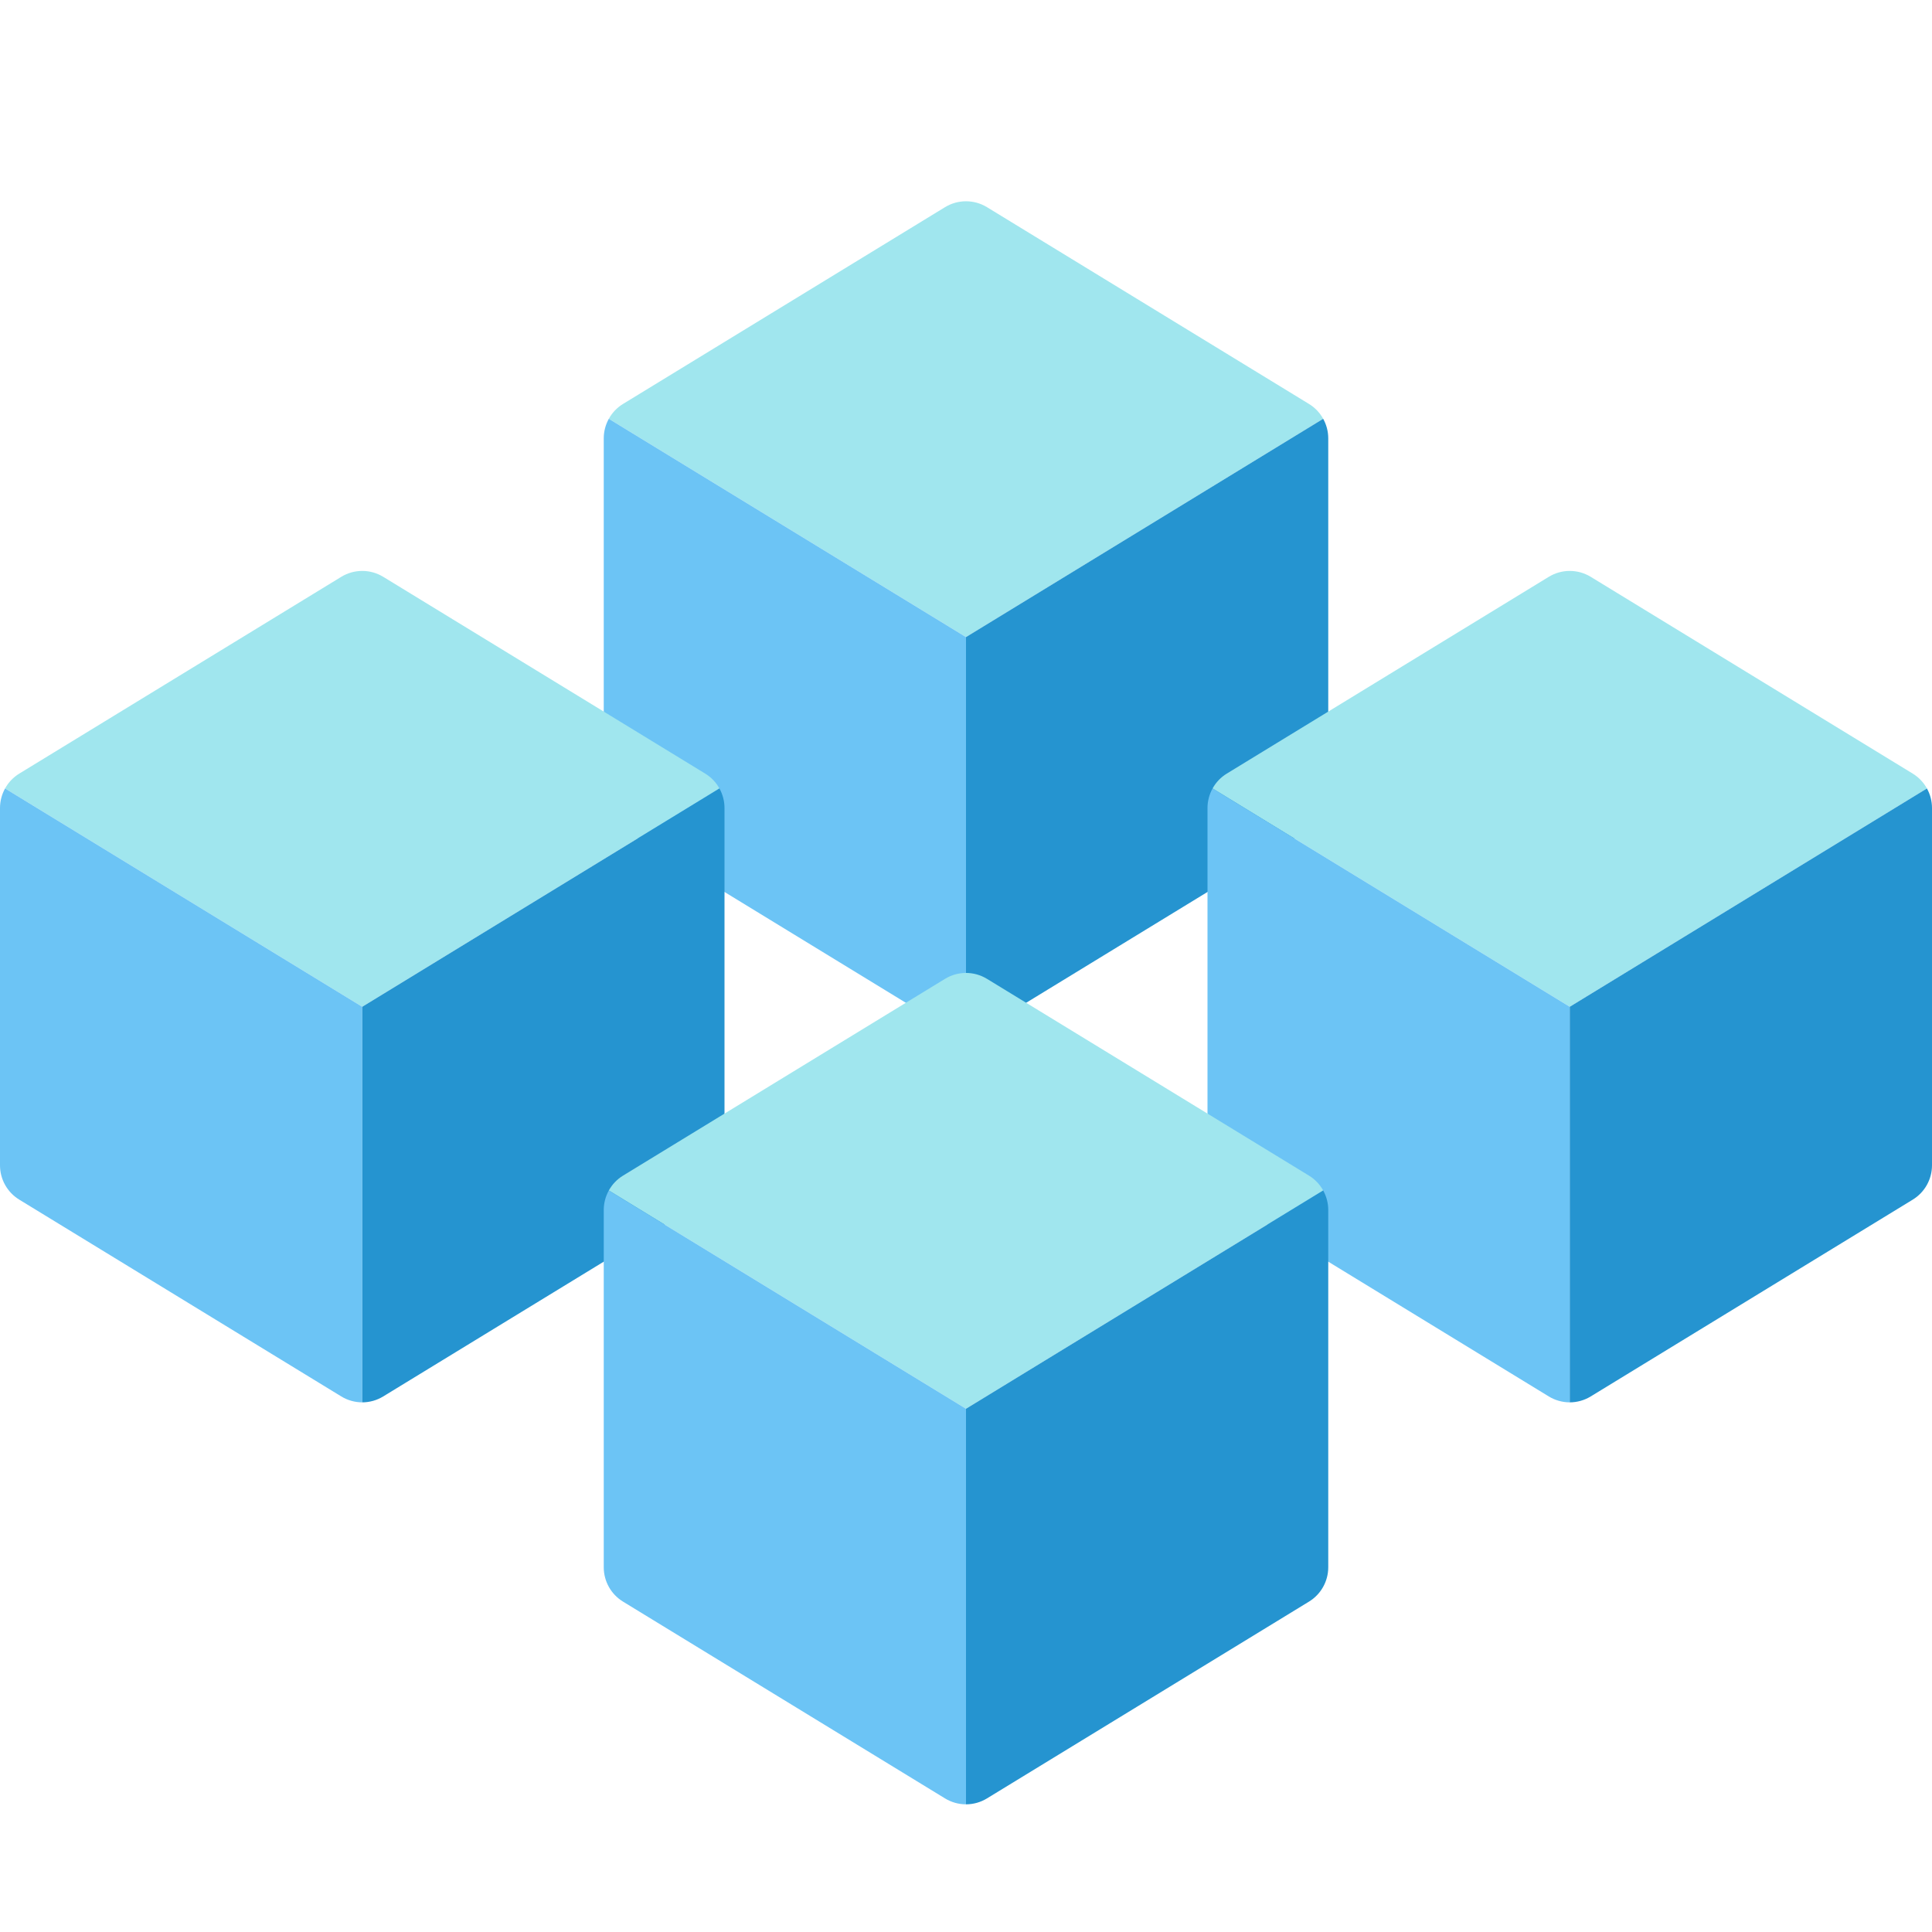
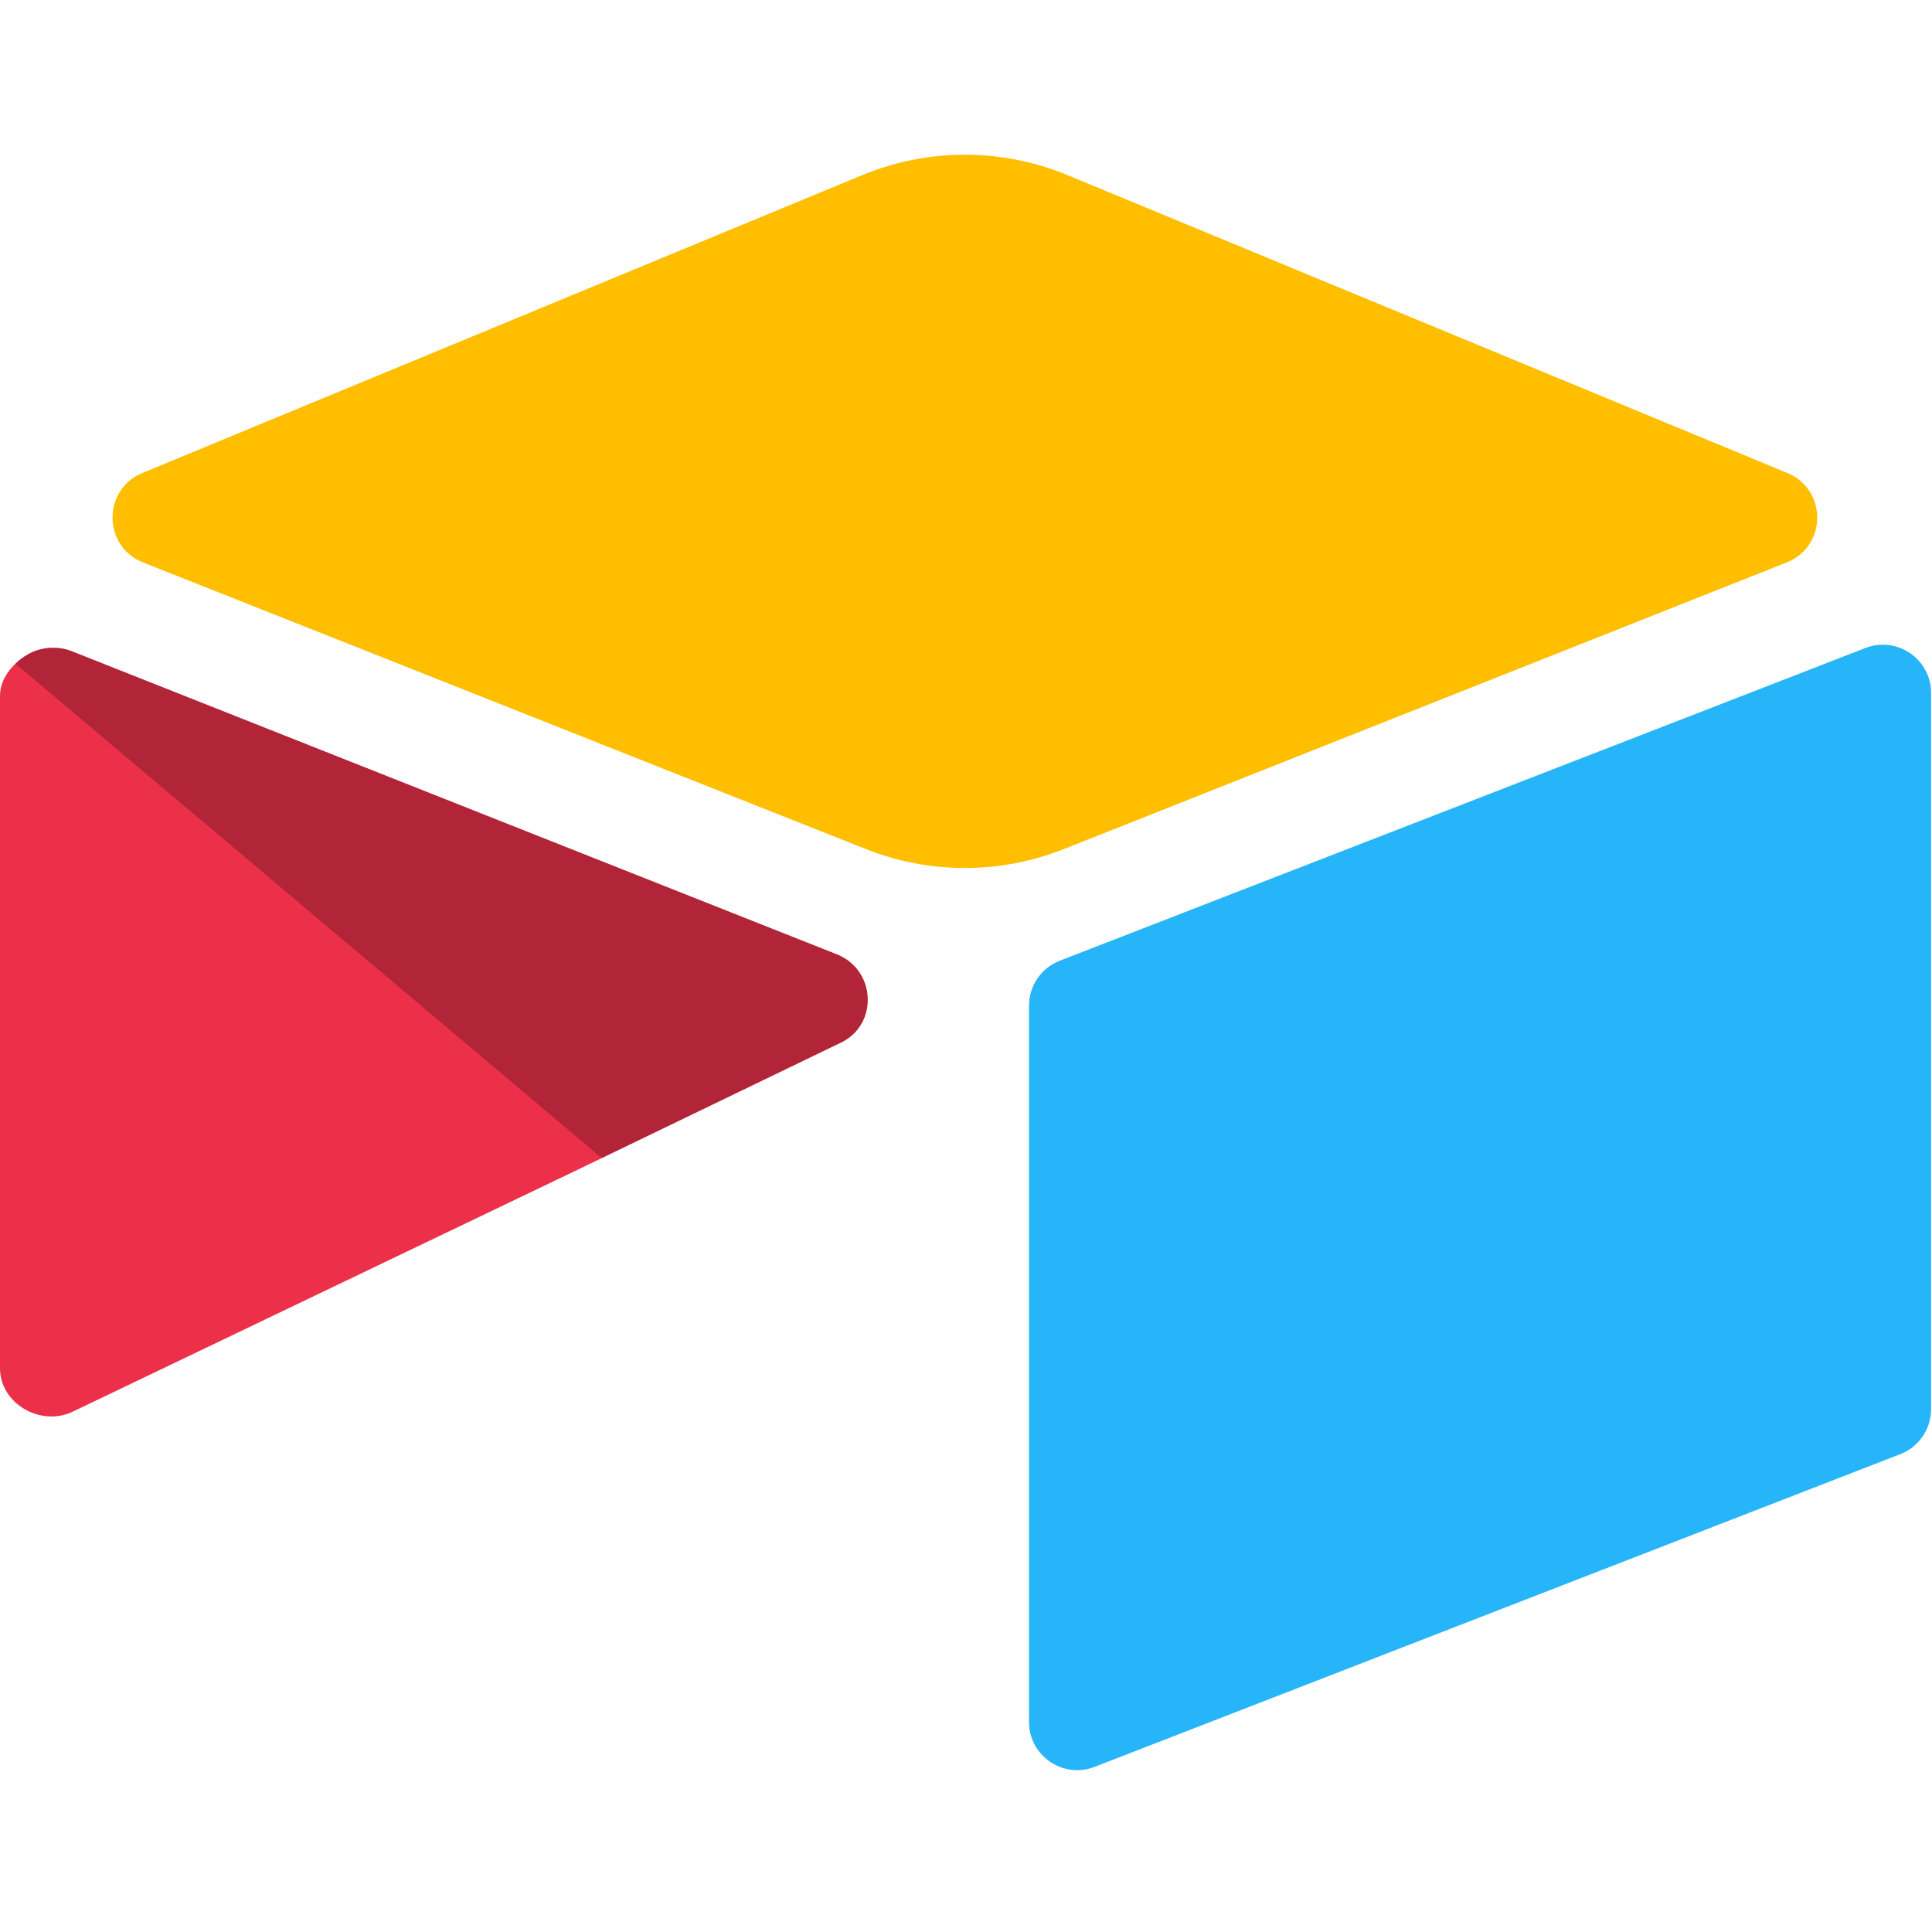
- <svg xmlns="http://www.w3.org/2000/svg" height="48" width="48" viewBox="0 0 48 48">
-   <g class="nc-icon-wrapper">
-     <path d="M32.874,10.405a.99.99,0,0,0-.353-.369l-8-4.889a1,1,0,0,0-1.042,0l-8,4.889a.99.99,0,0,0-.353.369L24,15.828Z" fill="#a0e6ee" />
-     <path d="M15.126,10.405a1,1,0,0,0-.126.484v8.878a1,1,0,0,0,.479.853l8,4.889a1,1,0,0,0,.521.147V15.828Z" fill="#6cc4f5" />
-     <path d="M32.874,10.405a1,1,0,0,1,.126.484v8.878a1,1,0,0,1-.479.853l-8,4.889a1,1,0,0,1-.521.147V15.828Z" fill="#2594d0" />
-     <path d="M47.874,19.589a.99.99,0,0,0-.353-.369l-8-4.889a1,1,0,0,0-1.042,0l-8,4.889a.99.99,0,0,0-.353.369L39,25.013Z" fill="#a0e6ee" />
-     <path d="M30.126,19.589a1,1,0,0,0-.126.485v8.878a1,1,0,0,0,.479.853l8,4.889a1,1,0,0,0,.521.147V25.013Z" fill="#6cc4f5" />
-     <path d="M47.874,19.589a1,1,0,0,1,.126.485v8.878a1,1,0,0,1-.479.853l-8,4.889a1,1,0,0,1-.521.147V25.013Z" fill="#2594d0" />
-     <path d="M17.874,19.589a.99.99,0,0,0-.353-.369l-8-4.889a1,1,0,0,0-1.042,0l-8,4.889a.99.99,0,0,0-.353.369L9,25.013Z" fill="#a0e6ee" />
-     <path d="M.126,19.589A1,1,0,0,0,0,20.074v8.878a1,1,0,0,0,.479.853l8,4.889A1,1,0,0,0,9,34.841V25.013Z" fill="#6cc4f5" />
-     <path d="M17.874,19.589a1,1,0,0,1,.126.485v8.878a1,1,0,0,1-.479.853l-8,4.889A1,1,0,0,1,9,34.841V25.013Z" fill="#2594d0" />
-     <path d="M32.874,29.577a.99.99,0,0,0-.353-.369l-8-4.889a1,1,0,0,0-1.042,0l-8,4.889a.99.99,0,0,0-.353.369L24,35Z" fill="#a0e6ee" />
-     <path d="M15.126,29.577a1,1,0,0,0-.126.484v8.878a1,1,0,0,0,.479.853l8,4.889a1,1,0,0,0,.521.147V35Z" fill="#6cc4f5" />
-     <path d="M32.874,29.577a1,1,0,0,1,.126.484v8.878a1,1,0,0,1-.479.853l-8,4.889a1,1,0,0,1-.521.147V35Z" fill="#2594d0" />
+ <svg xmlns="http://www.w3.org/2000/svg" width="800px" height="800px" viewBox="0 -20.5 256 256" version="1.1" preserveAspectRatio="xMidYMid">
+   <g>
+     <path d="M114.259,2.701 L18.86,42.176 C13.555,44.371 13.61,51.907 18.949,54.023 L114.746,92.012 C123.164,95.35 132.537,95.35 140.954,92.012 L236.753,54.023 C242.09,51.907 242.146,44.371 236.839,42.176 L141.442,2.701 C132.738,-0.9 122.961,-0.9 114.259,2.701" fill="#FFBF00">
+ 
+ </path>
+     <path d="M136.349,112.757 L136.349,207.659 C136.349,212.173 140.901,215.264 145.096,213.601 L251.844,172.166 C254.281,171.2 255.879,168.845 255.879,166.225 L255.879,71.322 C255.879,66.808 251.328,63.718 247.132,65.381 L140.384,106.815 C137.949,107.781 136.349,110.136 136.349,112.757" fill="#26B5F8">
+ 
+ </path>
+     <path d="M111.423,117.654 L79.742,132.95 L76.526,134.505 L9.65,166.548 C5.411,168.593 0.001,165.504 0.001,160.795 L0.001,71.721 C0.001,70.017 0.874,68.546 2.046,67.438 C2.535,66.948 3.088,66.545 3.664,66.225 C5.262,65.266 7.542,65.01 9.48,65.777 L110.891,105.957 C116.045,108.002 116.45,115.225 111.423,117.654" fill="#ED3049">
+ 
+ </path>
+     <path d="M111.423,117.654 L79.742,132.95 L2.046,67.438 C2.535,66.948 3.088,66.545 3.664,66.225 C5.262,65.266 7.542,65.01 9.48,65.777 L110.891,105.957 C116.045,108.002 116.45,115.225 111.423,117.654" fill-opacity="0.25" fill="#000000">
+ 
+ </path>
  </g>
</svg>
